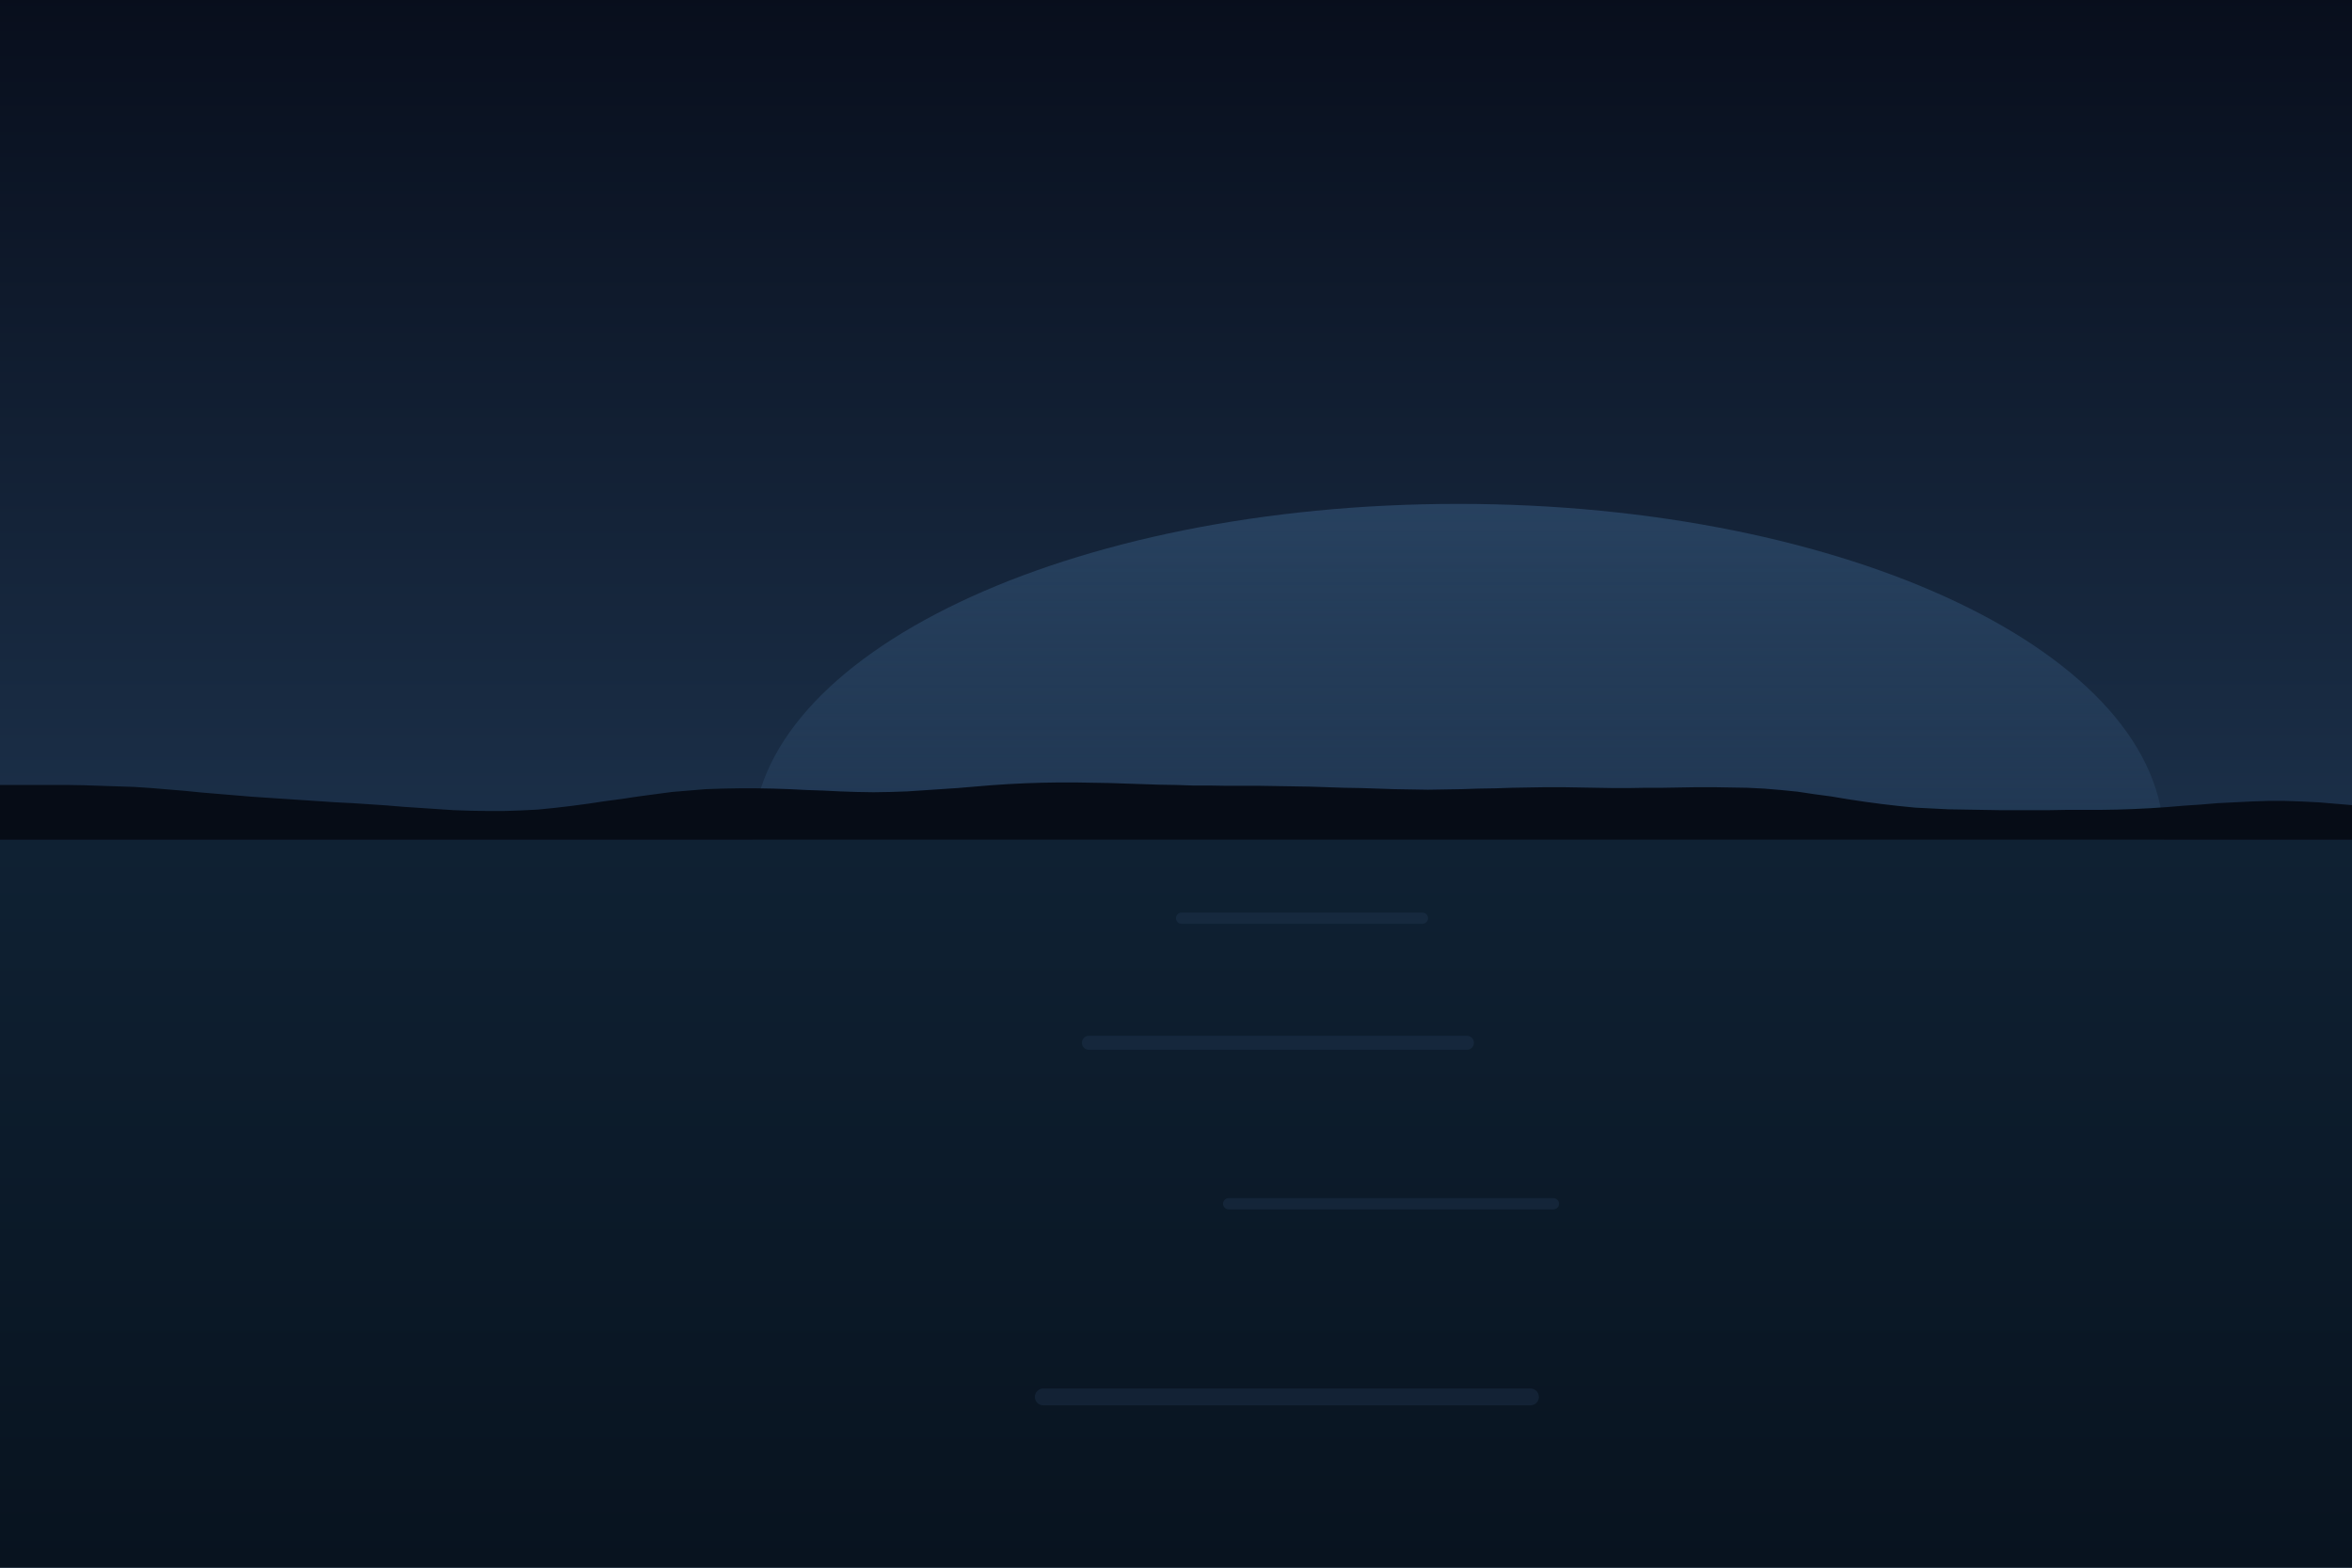
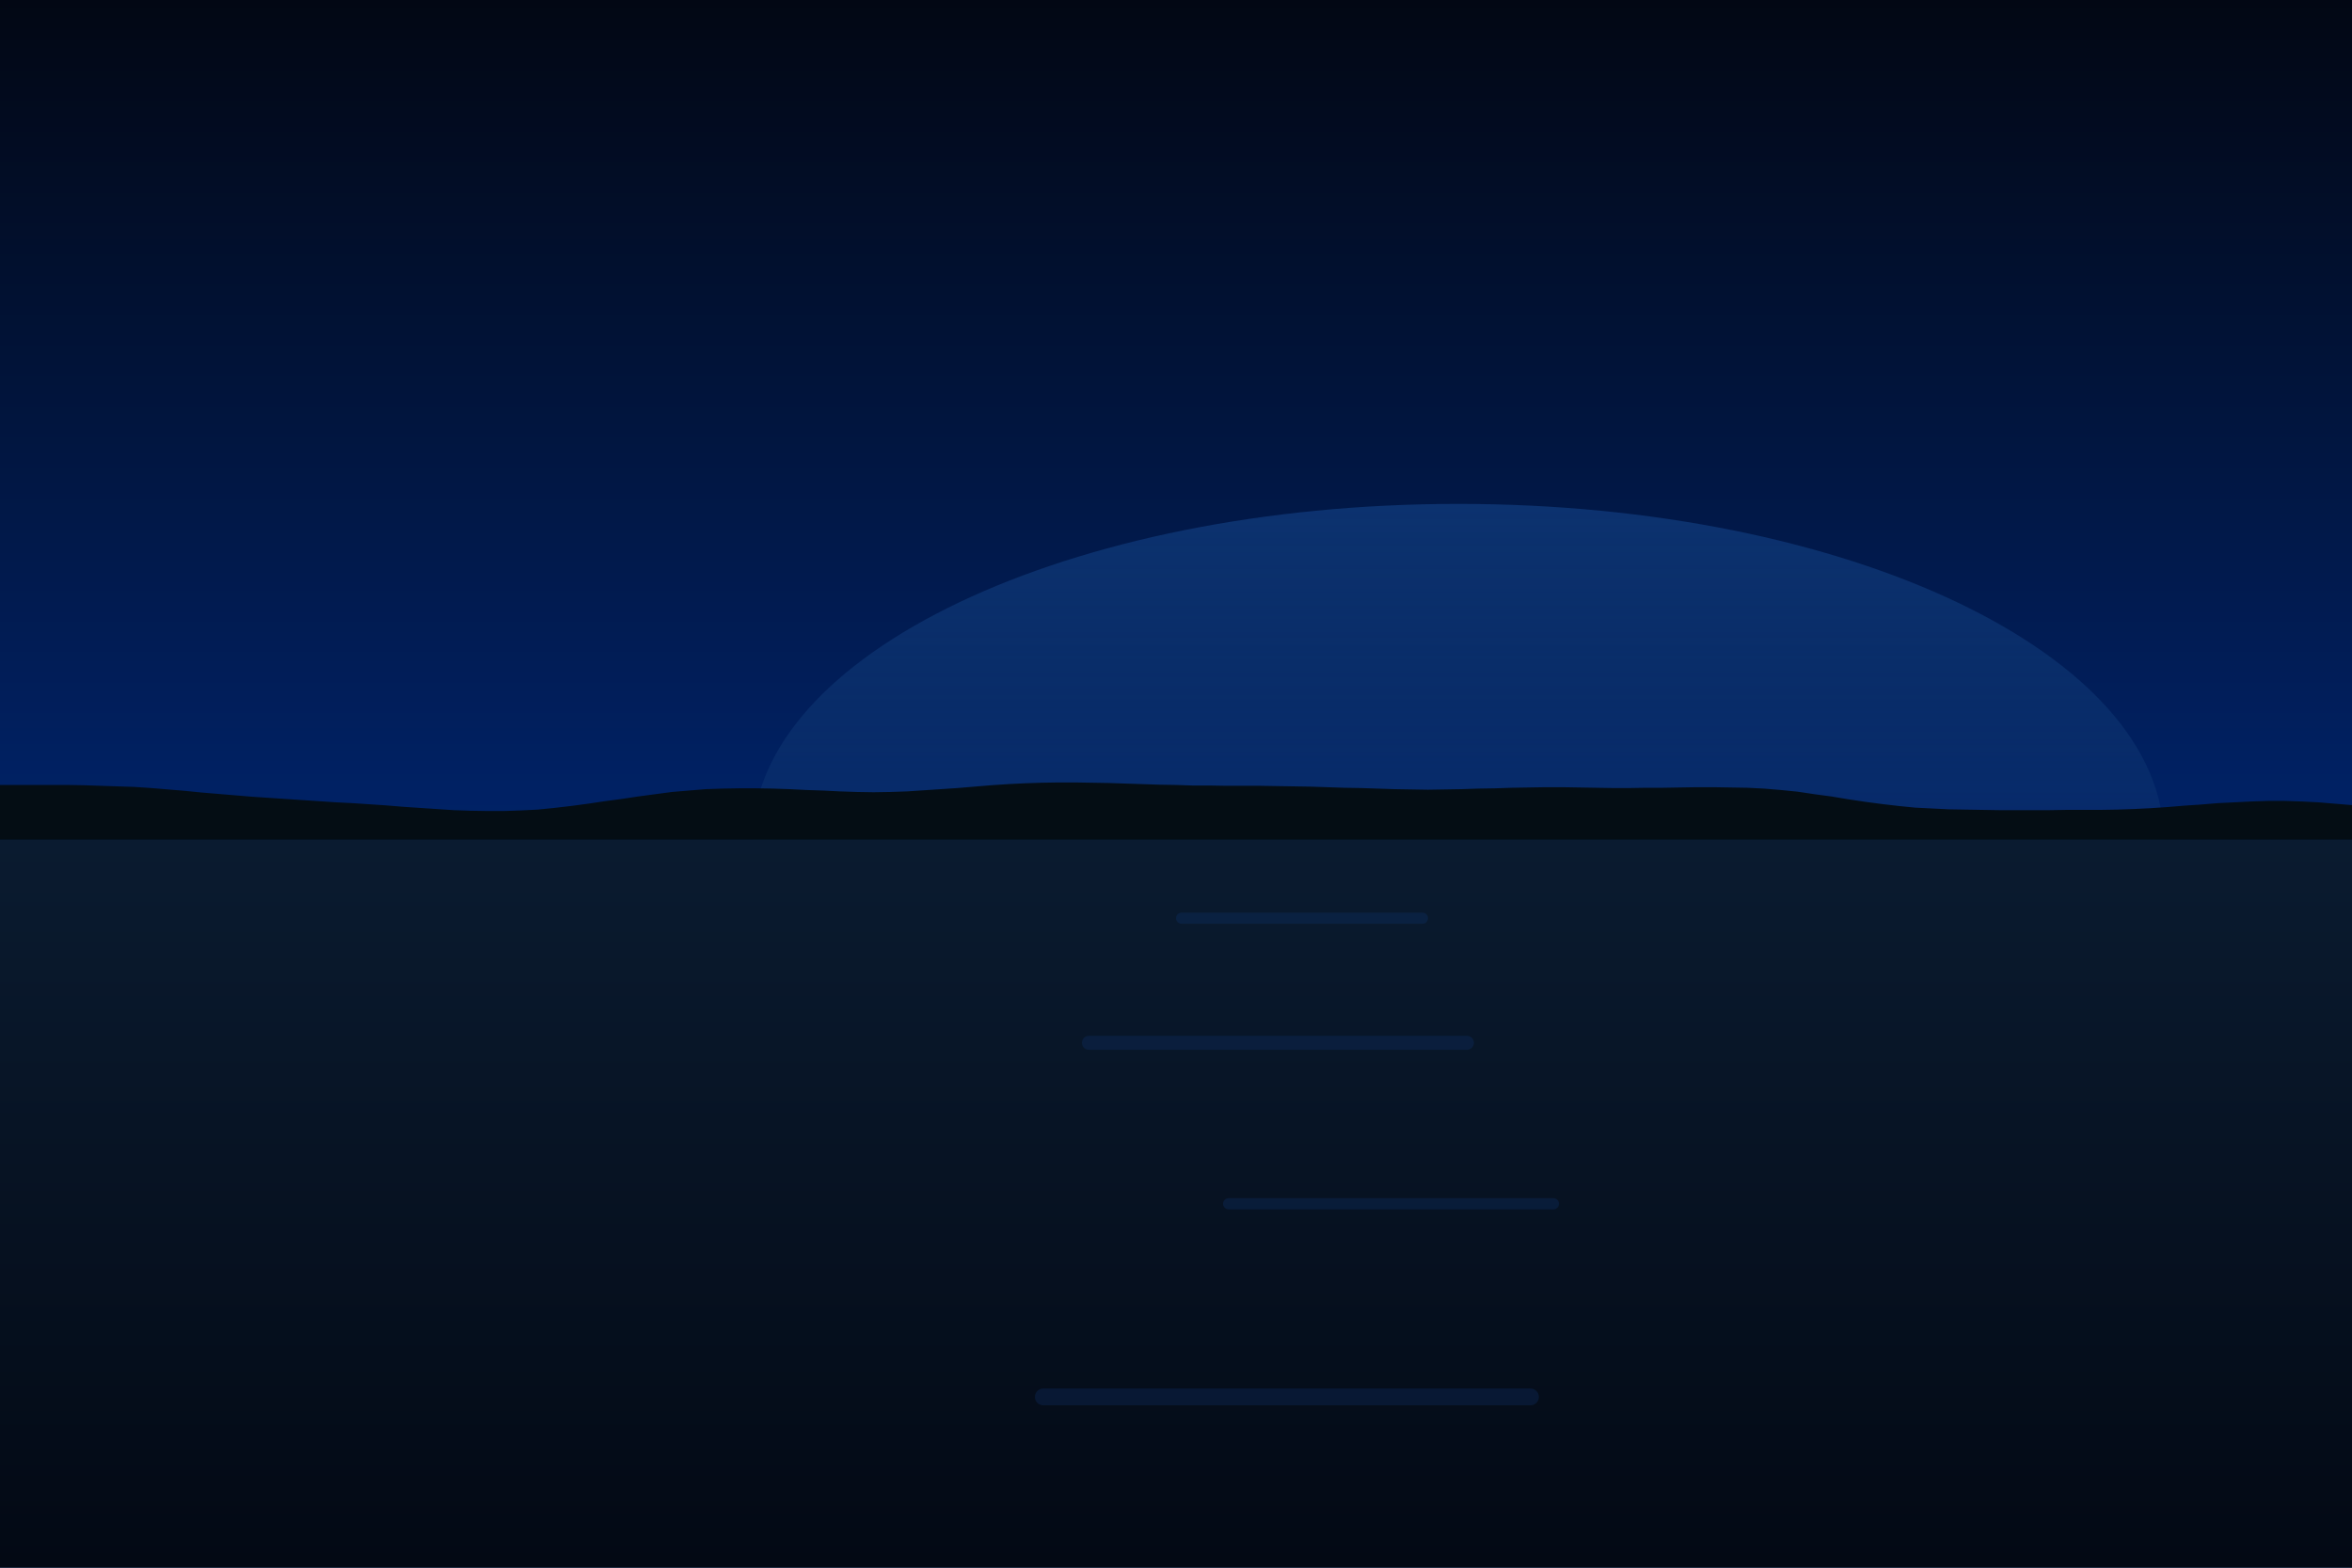
<svg xmlns="http://www.w3.org/2000/svg" viewBox="0 0 840 560" preserveAspectRatio="xMidYMax slice">
  <defs>
    <linearGradient id="sky" x1="0" y1="0" x2="0" y2="1">
-       <stop offset="0" style="stop-color:#080E1C" />
-       <stop offset=".62" style="stop-color:#1E3550" />
-       <stop offset="1" style="stop-color:#27415F" />
+       <stop offset="0" style="stop-color:#020713" />
+       <stop offset=".62" style="stop-color:#002776" />
+       <stop offset="1" style="stop-color:#0C326F" />
    </linearGradient>
    <linearGradient id="water" x1="0" y1="0" x2="0" y2="1">
-       <stop offset="0" style="stop-color:#0F2133" />
-       <stop offset="1" style="stop-color:#08131F" />
+       <stop offset="0" style="stop-color:#0A1B30" />
+       <stop offset="1" style="stop-color:#030914" />
    </linearGradient>
    <linearGradient id="sun" x1="0" y1="0" x2="0" y2="1">
-       <stop offset="0" style="stop-color:#27415F" />
-       <stop offset="1" style="stop-color:#27415F" stop-opacity="0" />
+       <stop offset="0" style="stop-color:#0C326F" />
+       <stop offset="1" style="stop-color:#0C326F" stop-opacity="0" />
    </linearGradient>
  </defs>
  <rect width="840" height="560" fill="url(#sky)" />
  <ellipse cx="520.8" cy="300" rx="252" ry="120" fill="url(#sun)" />
-   <path d="M0 300L0 280.4L6 280.4L12 280.4L18 280.4L24 280.4L30 280.5L36 280.7L42 280.9L48 281.1L54 281.5L60 282.0L66 282.5L72 283.1L78 283.6L84 284.1L90 284.6L96 285.0L102 285.4L108 285.8L114 286.2L120 286.6L126 286.9L132 287.3L138 287.7L144 288.2L150 288.6L156 289.0L162 289.4L168 289.6L174 289.7L180 289.7L186 289.5L192 289.2L198 288.6L204 287.9L210 287.1L216 286.2L222 285.4L228 284.5L234 283.7L240 282.9L246 282.4L252 281.9L258 281.7L264 281.6L270 281.6L276 281.7L282 281.9L288 282.2L294 282.4L300 282.7L306 282.9L312 283.0L318 282.9L324 282.7L330 282.3L336 281.9L342 281.5L348 281.0L354 280.5L360 280.1L366 279.8L372 279.6L378 279.5L384 279.5L390 279.6L396 279.7L402 279.9L408 280.1L414 280.3L420 280.4L426 280.6L432 280.6L438 280.7L444 280.7L450 280.7L456 280.8L462 280.9L468 281.0L474 281.2L480 281.4L486 281.5L492 281.7L498 281.9L504 282.0L510 282.1L516 282.0L522 281.9L528 281.7L534 281.6L540 281.4L546 281.3L552 281.2L558 281.2L564 281.3L570 281.4L576 281.5L582 281.5L588 281.4L594 281.4L600 281.3L606 281.2L612 281.2L618 281.3L624 281.4L630 281.7L636 282.2L642 282.8L648 283.7L654 284.5L660 285.5L666 286.4L672 287.2L678 287.9L684 288.5L690 288.8L696 289.1L702 289.2L708 289.3L714 289.4L720 289.4L726 289.4L732 289.4L738 289.3L744 289.3L750 289.3L756 289.2L762 289.0L768 288.7L774 288.3L780 287.8L786 287.4L792 286.9L798 286.6L804 286.3L810 286.1L816 286.1L822 286.3L828 286.6L834 287.1L840 287.6L846 288.1L852 288.7L858 289.1L864 289.5L870 289.8L876 289.8L882 289.7L888 289.5L894 289.2L900 288.8L906 288.4L912 287.9L918 287.4L924 286.8L930 286.3L936 285.9L942 285.6L948 285.3L954 285.1L960 284.9L966 284.8L972 284.6L978 284.4L984 284.2L990 284.0L996 283.7L1002 283.3L1008 282.9L1014 282.7L1020 282.4L1026 282.3L1032 282.2L1038 282.1L1044 282.1L1050 282.2L1056 282.3L1062 282.4L1068 282.5L1074 282.4L1080 282.3L1086 282.1L1092 281.9L1098 281.7L1104 281.5L1110 281.4L1116 281.5L1122 281.7L1128 282.0L1134 282.5L1140 283.1L1146 283.7L1152 284.3L1158 285.0L1164 285.6L1170 286.1L1176 286.6L1182 286.9L1188 287.1L1194 287.1L1200 287.1L1206 287.0L1212 286.9L1218 286.8L1224 286.7L1230 286.5L1236 286.4L1242 286.2L1248 286.1L1254 286.0L1260 286.0L1266 286.0L1272 286.1L1278 286.1L1284 286.2L1290 286.3L1296 286.4L1302 286.4L1308 286.4L1314 286.3L1320 286.1L1326 285.7L1332 285.2L1338 284.7L1344 284.2L1350 283.7L1356 283.2L1362 282.7L1368 282.2L1374 281.8L1380 281.5L1386 281.2L1392 280.7L1398 280.2L1404 279.7L1410 279.2L1416 278.6L1422 278.1L1428 277.5L1434 277.0L1440 276.5L1446 276.3L1452 276.3L1458 276.5L1464 276.7L1470 277.1L1476 277.5L1482 277.9L1488 278.3L1494 278.5L1500 278.6L1506 278.6L1512 278.5L1518 278.4L1524 278.3L1530 278.2L1536 278.1L1542 278.1L1548 278.1L1554 278.1L1560 278.3L1566 278.5L1572 278.7L1578 278.9L1584 279.1L1590 279.2L1596 279.4L1600 300Z" fill="#060C16" />
+   <path d="M0 300L0 280.4L6 280.4L12 280.4L18 280.4L24 280.4L30 280.5L36 280.7L42 280.9L48 281.1L54 281.5L60 282.0L66 282.5L72 283.1L78 283.6L84 284.1L90 284.6L96 285.0L102 285.4L108 285.8L114 286.2L120 286.6L126 286.9L132 287.3L138 287.7L144 288.2L150 288.6L156 289.0L162 289.4L168 289.6L174 289.7L180 289.7L186 289.5L192 289.2L198 288.6L204 287.9L210 287.1L216 286.2L222 285.4L228 284.5L234 283.7L240 282.9L246 282.4L252 281.9L258 281.7L264 281.6L270 281.6L276 281.7L282 281.9L288 282.2L294 282.4L300 282.7L306 282.9L312 283.0L318 282.9L324 282.7L330 282.3L336 281.9L342 281.5L348 281.0L354 280.5L360 280.1L366 279.8L372 279.6L378 279.5L384 279.5L390 279.6L396 279.7L402 279.9L408 280.1L414 280.3L420 280.4L426 280.6L432 280.6L438 280.7L444 280.7L450 280.7L456 280.8L462 280.9L468 281.0L474 281.2L480 281.4L486 281.5L492 281.7L498 281.9L504 282.0L510 282.1L516 282.0L522 281.9L528 281.7L534 281.6L540 281.4L546 281.3L552 281.2L558 281.2L564 281.3L570 281.4L576 281.5L582 281.5L588 281.4L594 281.4L600 281.3L606 281.2L612 281.2L618 281.3L624 281.4L630 281.7L636 282.2L642 282.8L648 283.7L654 284.5L660 285.5L666 286.4L672 287.2L678 287.9L684 288.5L690 288.8L696 289.1L702 289.2L708 289.3L714 289.4L720 289.4L726 289.4L732 289.4L738 289.3L744 289.3L750 289.3L756 289.2L762 289.0L768 288.7L774 288.3L780 287.8L786 287.4L792 286.9L798 286.6L804 286.3L810 286.1L816 286.1L822 286.3L828 286.6L834 287.1L840 287.6L846 288.1L852 288.7L858 289.1L864 289.5L870 289.8L876 289.8L882 289.7L888 289.5L894 289.2L900 288.8L906 288.4L912 287.9L918 287.4L924 286.8L930 286.3L936 285.9L942 285.6L948 285.3L954 285.1L960 284.9L966 284.8L972 284.6L978 284.4L984 284.2L990 284.0L996 283.7L1002 283.3L1008 282.9L1014 282.7L1020 282.4L1026 282.3L1032 282.2L1038 282.1L1044 282.1L1050 282.2L1056 282.3L1062 282.4L1068 282.5L1074 282.4L1080 282.3L1086 282.1L1092 281.9L1098 281.7L1104 281.5L1110 281.4L1116 281.5L1122 281.7L1128 282.0L1134 282.5L1140 283.1L1146 283.7L1152 284.3L1158 285.0L1164 285.6L1170 286.1L1176 286.6L1182 286.9L1188 287.1L1194 287.1L1200 287.1L1206 287.0L1212 286.9L1218 286.8L1224 286.7L1230 286.5L1236 286.4L1242 286.2L1248 286.1L1254 286.0L1260 286.0L1266 286.0L1272 286.1L1278 286.1L1284 286.2L1290 286.3L1296 286.4L1302 286.4L1308 286.4L1314 286.3L1320 286.1L1326 285.7L1332 285.2L1338 284.7L1344 284.2L1350 283.7L1356 283.2L1362 282.7L1368 282.2L1374 281.8L1380 281.5L1386 281.2L1392 280.7L1398 280.2L1404 279.7L1410 279.2L1416 278.6L1422 278.1L1428 277.5L1434 277.0L1440 276.5L1446 276.3L1452 276.3L1458 276.5L1464 276.7L1470 277.1L1476 277.5L1482 277.9L1488 278.3L1494 278.5L1500 278.6L1506 278.6L1512 278.5L1518 278.4L1524 278.3L1530 278.2L1536 278.1L1542 278.1L1548 278.1L1554 278.1L1560 278.3L1566 278.5L1572 278.7L1578 278.9L1584 279.1L1590 279.2L1596 279.4L1600 300Z" fill="#040D14" />
  <rect y="300" width="840" height="260" fill="url(#water)" />
-   <g opacity=".3" fill="#27415F">
+   <g opacity=".3" fill="#0C326F">
    <rect x="420" y="326" width="90" height="4" rx="2" />
    <rect x="386.4" y="370" width="140" height="5" rx="2.5" />
    <rect x="436.8" y="428" width="120" height="4" rx="2" />
    <rect x="369.6" y="496" width="180" height="6" rx="3" />
  </g>
</svg>
